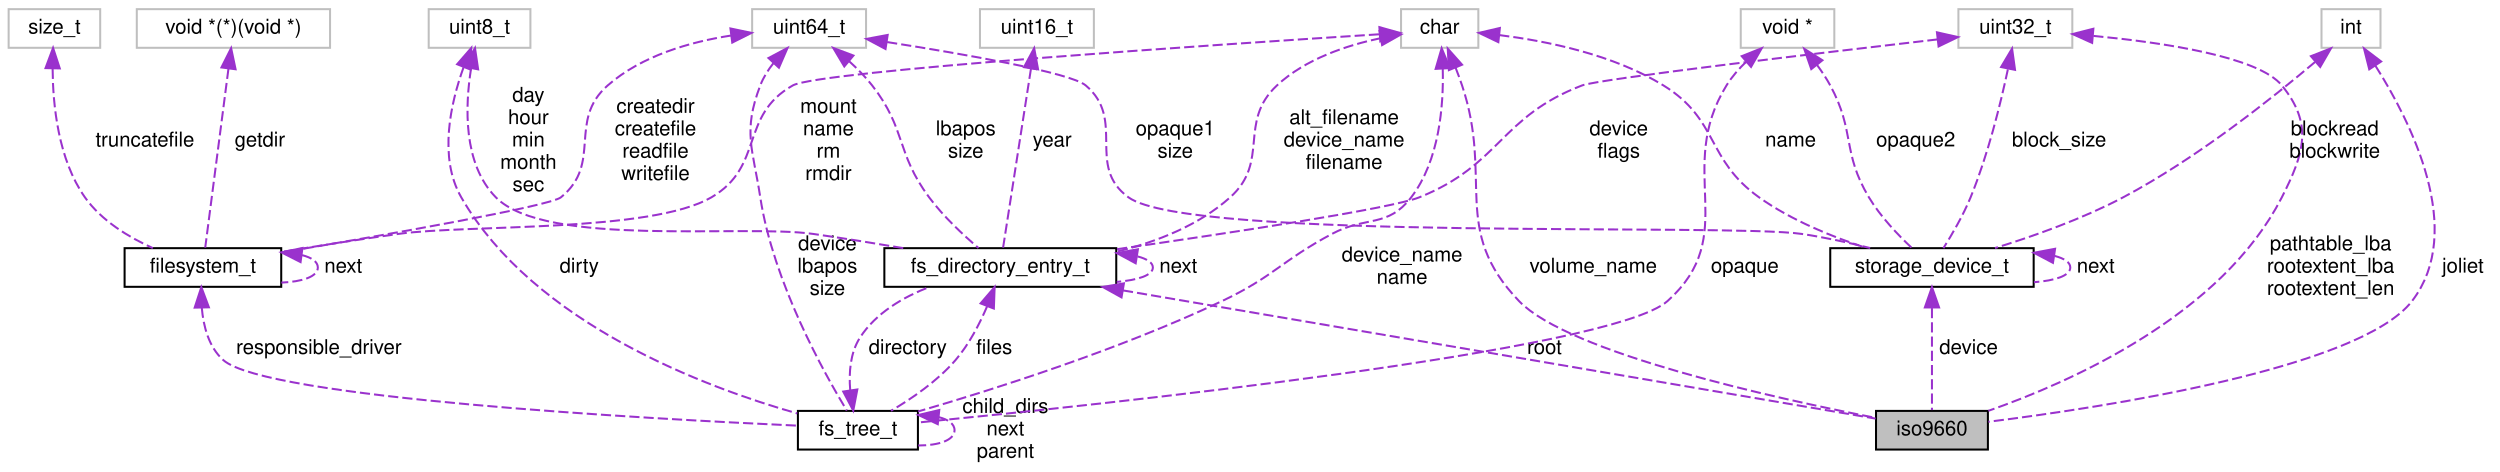
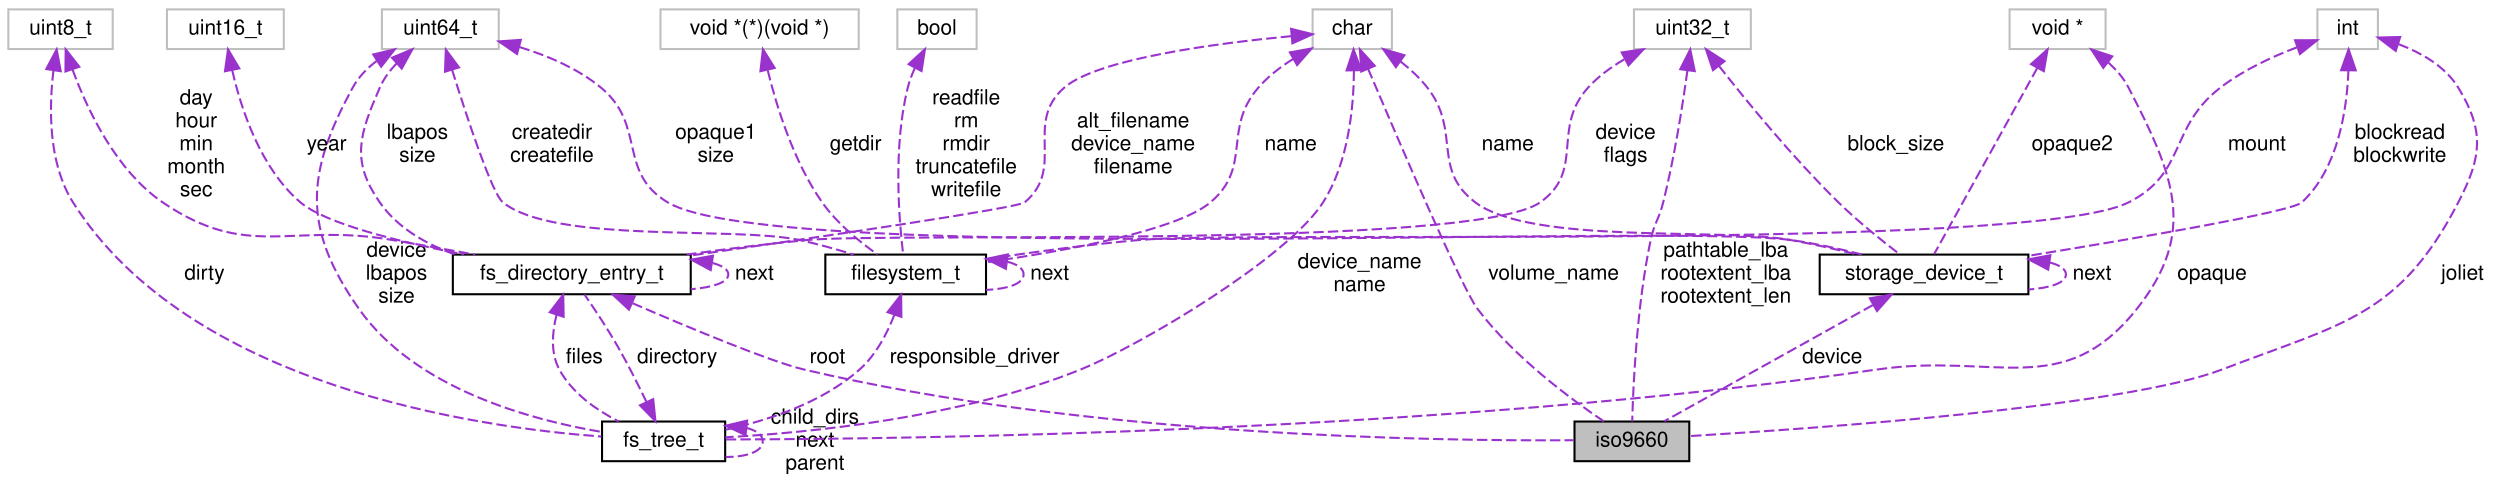
- <svg xmlns="http://www.w3.org/2000/svg" xmlns:xlink="http://www.w3.org/1999/xlink" width="1229pt" height="232pt" viewBox="0.00 0.00 1228.50 232.00">
+ <svg xmlns="http://www.w3.org/2000/svg" xmlns:xlink="http://www.w3.org/1999/xlink" width="1198pt" height="232pt" viewBox="0.00 0.00 1198.00 232.00">
  <g id="graph0" class="graph" transform="scale(1 1) rotate(0) translate(4 228)">
    <g id="node1" class="node">
      <g id="a_node1">
        <a xlink:title=" ">
-           <polygon fill="#bfbfbf" stroke="black" points="918,-7 918,-26 973,-26 973,-7 918,-7" />
-           <text text-anchor="middle" x="945.5" y="-14" font-family="Helvetica,sans-Serif" font-size="10.00">iso9660</text>
+           <polygon fill="#bfbfbf" stroke="black" points="750.5,-7 750.5,-26 805.5,-26 805.5,-7 750.5,-7" />
+           <text text-anchor="middle" x="778" y="-14" font-family="Helvetica,sans-Serif" font-size="10.00">iso9660</text>
        </a>
      </g>
    </g>
    <g id="node2" class="node">
      <g id="a_node2">
        <a xlink:href="structfs__directory__entry__t.html" target="_top" xlink:title="A VFS directory entry. Files AND directories have these, but internally there is also a tree of fs_tr...">
-           <polygon fill="none" stroke="black" points="430.5,-87 430.5,-106 544.5,-106 544.5,-87 430.5,-87" />
-           <text text-anchor="middle" x="487.5" y="-94" font-family="Helvetica,sans-Serif" font-size="10.00">fs_directory_entry_t</text>
+           <polygon fill="none" stroke="black" points="213,-87 213,-106 327,-106 327,-87 213,-87" />
+           <text text-anchor="middle" x="270" y="-94" font-family="Helvetica,sans-Serif" font-size="10.00">fs_directory_entry_t</text>
        </a>
      </g>
    </g>
    <g id="edge1" class="edge">
-       <path fill="none" stroke="#9a32cd" stroke-dasharray="5,2" d="M547.8,-85.23C648.06,-68.16 845.2,-34.58 917.8,-22.22" />
-       <polygon fill="#9a32cd" stroke="#9a32cd" points="547.09,-81.8 537.82,-86.93 548.27,-88.7 547.09,-81.8" />
-       <text text-anchor="middle" x="755" y="-54" font-family="Helvetica,sans-Serif" font-size="10.00"> root</text>
+       <path fill="none" stroke="#9a32cd" stroke-dasharray="5,2" d="M299.06,-82.71C326.24,-70.96 364.99,-54.8 381,-51 516.62,-18.85 684.7,-16.56 750.12,-17.04" />
+       <polygon fill="#9a32cd" stroke="#9a32cd" points="297.4,-79.61 289.63,-86.81 300.19,-86.03 297.4,-79.61" />
+       <text text-anchor="middle" x="392.5" y="-54" font-family="Helvetica,sans-Serif" font-size="10.00"> root</text>
    </g>
    <g id="edge2" class="edge">
-       <path fill="none" stroke="#9a32cd" stroke-dasharray="5,2" d="M554.94,-101.96C559.64,-100.71 562.5,-98.89 562.5,-96.5 562.5,-92.67 555.17,-90.31 544.73,-89.41" />
-       <polygon fill="#9a32cd" stroke="#9a32cd" points="554.05,-98.56 544.73,-103.59 555.15,-105.47 554.05,-98.56" />
-       <text text-anchor="middle" x="575" y="-94" font-family="Helvetica,sans-Serif" font-size="10.00"> next</text>
+       <path fill="none" stroke="#9a32cd" stroke-dasharray="5,2" d="M337.44,-101.96C342.14,-100.71 345,-98.89 345,-96.5 345,-92.67 337.67,-90.31 327.23,-89.41" />
+       <polygon fill="#9a32cd" stroke="#9a32cd" points="336.55,-98.56 327.23,-103.59 337.65,-105.47 336.55,-98.56" />
+       <text text-anchor="middle" x="357.5" y="-94" font-family="Helvetica,sans-Serif" font-size="10.00"> next</text>
    </g>
    <g id="node4" class="node">
      <g id="a_node4">
        <a xlink:href="structfs__tree__t.html" target="_top" xlink:title="Used internally by filesystem.c to cache directories to RAM.">
-           <polygon fill="none" stroke="black" points="388,-7 388,-26 447,-26 447,-7 388,-7" />
-           <text text-anchor="middle" x="417.5" y="-14" font-family="Helvetica,sans-Serif" font-size="10.00">fs_tree_t</text>
+           <polygon fill="none" stroke="black" points="284.5,-7 284.5,-26 343.5,-26 343.5,-7 284.5,-7" />
+           <text text-anchor="middle" x="314" y="-14" font-family="Helvetica,sans-Serif" font-size="10.00">fs_tree_t</text>
        </a>
      </g>
    </g>
    <g id="edge6" class="edge">
-       <path fill="none" stroke="#9a32cd" stroke-dasharray="5,2" d="M481,-77.37C477.32,-68.77 472.13,-58.71 465.5,-51 456.62,-40.68 443.89,-31.98 433.76,-26.04" />
-       <polygon fill="#9a32cd" stroke="#9a32cd" points="477.81,-78.85 484.71,-86.89 484.33,-76.3 477.81,-78.85" />
-       <text text-anchor="middle" x="484.5" y="-54" font-family="Helvetica,sans-Serif" font-size="10.00"> files</text>
+       <path fill="none" stroke="#9a32cd" stroke-dasharray="5,2" d="M262.72,-77.14C260.57,-68.75 259.77,-58.93 264,-51 270.05,-39.66 281.83,-31.49 292.44,-26.05" />
+       <polygon fill="#9a32cd" stroke="#9a32cd" points="259.44,-78.36 265.9,-86.76 266.09,-76.17 259.44,-78.36" />
+       <text text-anchor="middle" x="276" y="-54" font-family="Helvetica,sans-Serif" font-size="10.00"> files</text>
    </g>
    <g id="node3" class="node">
      <g id="a_node3">
        <a xlink:title=" ">
-           <polygon fill="none" stroke="#bfbfbf" points="365.5,-204.5 365.5,-223.5 421.5,-223.5 421.5,-204.5 365.5,-204.5" />
-           <text text-anchor="middle" x="393.5" y="-211.5" font-family="Helvetica,sans-Serif" font-size="10.00">uint64_t</text>
+           <polygon fill="none" stroke="#bfbfbf" points="179,-204.5 179,-223.5 235,-223.5 235,-204.5 179,-204.5" />
+           <text text-anchor="middle" x="207" y="-211.5" font-family="Helvetica,sans-Serif" font-size="10.00">uint64_t</text>
        </a>
      </g>
    </g>
    <g id="edge3" class="edge">
-       <path fill="none" stroke="#9a32cd" stroke-dasharray="5,2" d="M413.05,-198.01C417.12,-194.35 421.18,-190.25 424.5,-186 441.37,-164.37 436.14,-153.02 452.5,-131 459.52,-121.55 469.33,-112.42 476.78,-106.08" />
-       <polygon fill="#9a32cd" stroke="#9a32cd" points="410.8,-195.32 405.38,-204.43 415.3,-200.69 410.8,-195.32" />
-       <text text-anchor="middle" x="470.5" y="-161.5" font-family="Helvetica,sans-Serif" font-size="10.00"> lbapos</text>
-       <text text-anchor="middle" x="470.5" y="-150.5" font-family="Helvetica,sans-Serif" font-size="10.00">size</text>
+       <path fill="none" stroke="#9a32cd" stroke-dasharray="5,2" d="M186.1,-197.68C182.81,-194.23 179.87,-190.3 178,-186 168.24,-163.59 163.98,-151.02 178,-131 186.58,-118.75 200.13,-110.96 214.22,-106.01" />
+       <polygon fill="#9a32cd" stroke="#9a32cd" points="183.84,-200.35 193.63,-204.41 188.51,-195.13 183.84,-200.35" />
+       <text text-anchor="middle" x="196" y="-161.5" font-family="Helvetica,sans-Serif" font-size="10.00"> lbapos</text>
+       <text text-anchor="middle" x="196" y="-150.5" font-family="Helvetica,sans-Serif" font-size="10.00">size</text>
    </g>
    <g id="edge5" class="edge">
-       <path fill="none" stroke="#9a32cd" stroke-dasharray="5,2" d="M375.98,-196.96C373.33,-193.62 370.99,-189.91 369.5,-186 360.81,-163.15 365.8,-155.16 369.5,-131 375.88,-89.34 400.87,-44.58 412.04,-26.17" />
-       <polygon fill="#9a32cd" stroke="#9a32cd" points="373.53,-199.47 382.89,-204.43 378.67,-194.71 373.53,-199.47" />
-       <text text-anchor="middle" x="402.5" y="-105" font-family="Helvetica,sans-Serif" font-size="10.00"> device</text>
-       <text text-anchor="middle" x="402.5" y="-94" font-family="Helvetica,sans-Serif" font-size="10.00">lbapos</text>
-       <text text-anchor="middle" x="402.5" y="-83" font-family="Helvetica,sans-Serif" font-size="10.00">size</text>
+       <path fill="none" stroke="#9a32cd" stroke-dasharray="5,2" d="M176.52,-198.8C171.89,-195.28 167.75,-191.04 165,-186 142.42,-144.63 140.9,-118.56 168,-80 194.87,-41.76 250.16,-26.76 284.46,-20.99" />
+       <polygon fill="#9a32cd" stroke="#9a32cd" points="174.87,-201.9 185.17,-204.36 178.65,-196.01 174.87,-201.9" />
+       <text text-anchor="middle" x="186" y="-105" font-family="Helvetica,sans-Serif" font-size="10.00"> device</text>
+       <text text-anchor="middle" x="186" y="-94" font-family="Helvetica,sans-Serif" font-size="10.00">lbapos</text>
+       <text text-anchor="middle" x="186" y="-83" font-family="Helvetica,sans-Serif" font-size="10.00">size</text>
    </g>
    <g id="node5" class="node">
      <g id="a_node5">
        <a xlink:href="structfilesystem__t.html" target="_top" xlink:title="Defines a filesystem driver.">
-           <polygon fill="none" stroke="black" points="57,-87 57,-106 134,-106 134,-87 57,-87" />
-           <text text-anchor="middle" x="95.5" y="-94" font-family="Helvetica,sans-Serif" font-size="10.00">filesystem_t</text>
+           <polygon fill="none" stroke="black" points="391.5,-87 391.5,-106 468.5,-106 468.5,-87 391.5,-87" />
+           <text text-anchor="middle" x="430" y="-94" font-family="Helvetica,sans-Serif" font-size="10.00">filesystem_t</text>
        </a>
      </g>
    </g>
    <g id="edge9" class="edge">
-       <path fill="none" stroke="#9a32cd" stroke-dasharray="5,2" d="M355.08,-210.52C334.97,-207.4 311.14,-200.61 294.5,-186 274.59,-168.52 292.08,-147.69 271.5,-131 266.17,-126.68 184.53,-112.39 134.34,-103.94" />
-       <polygon fill="#9a32cd" stroke="#9a32cd" points="354.83,-214.01 365.2,-211.83 355.73,-207.07 354.83,-214.01" />
-       <text text-anchor="middle" x="318" y="-172.5" font-family="Helvetica,sans-Serif" font-size="10.00"> createdir</text>
-       <text text-anchor="middle" x="318" y="-161.5" font-family="Helvetica,sans-Serif" font-size="10.00">createfile</text>
-       <text text-anchor="middle" x="318" y="-150.5" font-family="Helvetica,sans-Serif" font-size="10.00">readfile</text>
-       <text text-anchor="middle" x="318" y="-139.5" font-family="Helvetica,sans-Serif" font-size="10.00">writefile</text>
+       <path fill="none" stroke="#9a32cd" stroke-dasharray="5,2" d="M212.63,-194.57C219.78,-171.68 231.83,-135.12 237,-131 261.87,-111.17 347.89,-119.65 379,-113 387.6,-111.16 396.84,-108.55 405.06,-106" />
+       <polygon fill="#9a32cd" stroke="#9a32cd" points="209.25,-193.64 209.64,-204.23 215.94,-195.71 209.25,-193.64" />
+       <text text-anchor="middle" x="260.5" y="-161.5" font-family="Helvetica,sans-Serif" font-size="10.00"> createdir</text>
+       <text text-anchor="middle" x="260.5" y="-150.5" font-family="Helvetica,sans-Serif" font-size="10.00">createfile</text>
+     </g>
+     <g id="node14" class="node">
+       <g id="a_node14">
+         <a xlink:href="structstorage__device__t.html" target="_top" xlink:title="Represents a block storage device e.g. a hard disk, DVD-ROM drive, etc.">
+           <polygon fill="none" stroke="black" points="868,-87 868,-106 968,-106 968,-87 868,-87" />
+           <text text-anchor="middle" x="918" y="-94" font-family="Helvetica,sans-Serif" font-size="10.00">storage_device_t</text>
+         </a>
+       </g>
+     </g>
+     <g id="edge24" class="edge">
+       <path fill="none" stroke="#9a32cd" stroke-dasharray="5,2" d="M244.98,-205.44C258.37,-201.36 272.86,-195.2 284,-186 305.8,-167.99 291.72,-145.51 316,-131 367.34,-100.32 794.74,-121.08 854,-113 865.33,-111.46 877.57,-108.75 888.29,-106.03" />
+       <polygon fill="#9a32cd" stroke="#9a32cd" points="243.74,-202.15 235.02,-208.16 245.59,-208.9 243.74,-202.15" />
+       <text text-anchor="middle" x="339" y="-161.5" font-family="Helvetica,sans-Serif" font-size="10.00"> opaque1</text>
+       <text text-anchor="middle" x="339" y="-150.5" font-family="Helvetica,sans-Serif" font-size="10.00">size</text>
+     </g>
+     <g id="edge4" class="edge">
+       <path fill="none" stroke="#9a32cd" stroke-dasharray="5,2" d="M305.83,-35.26C301.88,-43.52 296.93,-53.39 292,-62 287.02,-70.69 280.68,-80.21 276.09,-86.87" />
+       <polygon fill="#9a32cd" stroke="#9a32cd" points="309.01,-36.73 310.09,-26.19 302.67,-33.76 309.01,-36.73" />
+       <text text-anchor="middle" x="320.5" y="-54" font-family="Helvetica,sans-Serif" font-size="10.00"> directory</text>
+     </g>
+     <g id="edge7" class="edge">
+       <path fill="none" stroke="#9a32cd" stroke-dasharray="5,2" d="M353.67,-22.95C358.41,-21.77 361.5,-19.62 361.5,-16.5 361.5,-11.5 353.58,-9 343.69,-9" />
+       <polygon fill="#9a32cd" stroke="#9a32cd" points="353.26,-19.47 343.69,-24 354,-26.43 353.26,-19.47" />
+       <text text-anchor="middle" x="386.5" y="-25" font-family="Helvetica,sans-Serif" font-size="10.00"> child_dirs</text>
+       <text text-anchor="middle" x="386.5" y="-14" font-family="Helvetica,sans-Serif" font-size="10.00">next</text>
+       <text text-anchor="middle" x="386.5" y="-3" font-family="Helvetica,sans-Serif" font-size="10.00">parent</text>
+     </g>
+     <g id="edge8" class="edge">
+       <path fill="none" stroke="#9a32cd" stroke-dasharray="5,2" d="M424.58,-77.15C421.11,-68.21 415.78,-57.92 408,-51 390.01,-34.99 363.84,-26.49 343.68,-22.07" />
+       <polygon fill="#9a32cd" stroke="#9a32cd" points="421.3,-78.4 427.82,-86.75 427.94,-76.16 421.3,-78.4" />
+       <text text-anchor="middle" x="463" y="-54" font-family="Helvetica,sans-Serif" font-size="10.00"> responsible_driver</text>
+     </g>
+     <g id="edge11" class="edge">
+       <path fill="none" stroke="#9a32cd" stroke-dasharray="5,2" d="M478.72,-102.59C483.48,-101.36 486.5,-99.33 486.5,-96.5 486.5,-91.97 478.77,-89.49 468.56,-89.07" />
+       <polygon fill="#9a32cd" stroke="#9a32cd" points="478.01,-99.15 468.56,-103.93 478.93,-106.09 478.01,-99.15" />
+       <text text-anchor="middle" x="499" y="-94" font-family="Helvetica,sans-Serif" font-size="10.00"> next</text>
+     </g>
+     <g id="node6" class="node">
+       <g id="a_node6">
+         <a xlink:title=" ">
+           <polygon fill="none" stroke="#bfbfbf" points="312.5,-204.5 312.5,-223.5 407.5,-223.5 407.5,-204.5 312.5,-204.5" />
+           <text text-anchor="middle" x="360" y="-211.5" font-family="Helvetica,sans-Serif" font-size="10.00">void *(*)(void *)</text>
+         </a>
+       </g>
+     </g>
+     <g id="edge10" class="edge">
+       <path fill="none" stroke="#9a32cd" stroke-dasharray="5,2" d="M363.88,-194.33C368.17,-176.8 376.35,-150.44 390,-131 397.08,-120.92 407.93,-112.09 416.54,-106.04" />
+       <polygon fill="#9a32cd" stroke="#9a32cd" points="360.39,-193.88 361.6,-204.41 367.22,-195.43 360.39,-193.88" />
+       <text text-anchor="middle" x="406" y="-156" font-family="Helvetica,sans-Serif" font-size="10.00"> getdir</text>
+     </g>
+     <g id="node7" class="node">
+       <g id="a_node7">
+         <a xlink:title=" ">
+           <polygon fill="none" stroke="#bfbfbf" points="625,-204.5 625,-223.5 663,-223.5 663,-204.5 625,-204.5" />
+           <text text-anchor="middle" x="644" y="-211.5" font-family="Helvetica,sans-Serif" font-size="10.00">char</text>
+         </a>
+       </g>
+     </g>
+     <g id="edge22" class="edge">
+       <path fill="none" stroke="#9a32cd" stroke-dasharray="5,2" d="M651.56,-195.07C665.98,-161.08 696.6,-89.8 704,-80 721.33,-57.05 748.52,-36.87 764.67,-26" />
+       <polygon fill="#9a32cd" stroke="#9a32cd" points="648.33,-193.73 647.66,-204.31 654.78,-196.46 648.33,-193.73" />
+       <text text-anchor="middle" x="740.5" y="-94" font-family="Helvetica,sans-Serif" font-size="10.00"> volume_name</text>
+     </g>
+     <g id="edge19" class="edge">
+       <path fill="none" stroke="#9a32cd" stroke-dasharray="5,2" d="M614.69,-210.67C579.12,-207.28 521.9,-199.83 506,-186 486.48,-169.03 506.85,-147.57 487,-131 483.91,-128.42 390.33,-114.65 327.08,-105.58" />
+       <polygon fill="#9a32cd" stroke="#9a32cd" points="614.69,-214.19 624.97,-211.6 615.32,-207.22 614.69,-214.19" />
+       <text text-anchor="middle" x="539" y="-167" font-family="Helvetica,sans-Serif" font-size="10.00"> alt_filename</text>
+       <text text-anchor="middle" x="539" y="-156" font-family="Helvetica,sans-Serif" font-size="10.00">device_name</text>
+       <text text-anchor="middle" x="539" y="-145" font-family="Helvetica,sans-Serif" font-size="10.00">filename</text>
+     </g>
+     <g id="edge15" class="edge">
+       <path fill="none" stroke="#9a32cd" stroke-dasharray="5,2" d="M644.81,-194.16C644.69,-176.52 642.17,-150.07 630,-131 613.15,-104.6 543.02,-62.76 514,-51 456.57,-27.74 383.57,-20.63 343.56,-18.45" />
+       <polygon fill="#9a32cd" stroke="#9a32cd" points="641.31,-194.26 644.62,-204.32 648.31,-194.39 641.31,-194.26" />
+       <text text-anchor="middle" x="647.5" y="-99.5" font-family="Helvetica,sans-Serif" font-size="10.00"> device_name</text>
+       <text text-anchor="middle" x="647.5" y="-88.5" font-family="Helvetica,sans-Serif" font-size="10.00">name</text>
+     </g>
+     <g id="edge12" class="edge">
+       <path fill="none" stroke="#9a32cd" stroke-dasharray="5,2" d="M615.72,-199.78C609.63,-195.97 603.65,-191.37 599,-186 581.66,-165.96 596.26,-148.07 576,-131 559.99,-117.51 506.37,-107.74 468.78,-102.34" />
+       <polygon fill="#9a32cd" stroke="#9a32cd" points="614.12,-202.9 624.55,-204.78 617.57,-196.81 614.12,-202.9" />
+       <text text-anchor="middle" x="614.5" y="-156" font-family="Helvetica,sans-Serif" font-size="10.00"> name</text>
+     </g>
+     <g id="edge25" class="edge">
+       <path fill="none" stroke="#9a32cd" stroke-dasharray="5,2" d="M667.14,-198.53C671.82,-194.85 676.4,-190.62 680,-186 696.28,-165.1 681.85,-146.96 703,-131 729.97,-110.64 820.74,-118.99 854,-113 864.46,-111.12 875.77,-108.56 885.93,-106.06" />
+       <polygon fill="#9a32cd" stroke="#9a32cd" points="664.9,-195.83 658.81,-204.5 668.98,-201.52 664.9,-195.83" />
+       <text text-anchor="middle" x="718.5" y="-156" font-family="Helvetica,sans-Serif" font-size="10.00"> name</text>
+     </g>
+     <g id="node8" class="node">
+       <g id="a_node8">
+         <a xlink:title=" ">
+           <polygon fill="none" stroke="#bfbfbf" points="1106.5,-204.5 1106.5,-223.5 1135.5,-223.5 1135.5,-204.5 1106.5,-204.5" />
+           <text text-anchor="middle" x="1121" y="-211.5" font-family="Helvetica,sans-Serif" font-size="10.00">int</text>
+         </a>
+       </g>
+     </g>
+     <g id="edge31" class="edge">
+       <path fill="none" stroke="#9a32cd" stroke-dasharray="5,2" d="M1145.41,-206.84C1156.13,-202.79 1167.7,-196.28 1174,-186 1186.77,-165.16 1185.23,-152.71 1174,-131 1145.73,-76.34 1118.44,-73.08 1061,-51 1014.7,-33.21 867.33,-22.74 805.61,-19.03" />
+       <polygon fill="#9a32cd" stroke="#9a32cd" points="1144.02,-203.61 1135.58,-210.01 1146.17,-210.27 1144.02,-203.61" />
+       <text text-anchor="middle" x="1176" y="-94" font-family="Helvetica,sans-Serif" font-size="10.00"> joliet</text>
+     </g>
+     <g id="edge13" class="edge">
+       <path fill="none" stroke="#9a32cd" stroke-dasharray="5,2" d="M1096.7,-205.32C1084.89,-200.85 1070.93,-194.42 1060,-186 1035.2,-166.9 1043.95,-145.09 1016,-131 968.94,-107.27 594.5,-117.62 542,-113 517.46,-110.84 490.06,-107.07 468.51,-103.79" />
+       <polygon fill="#9a32cd" stroke="#9a32cd" points="1095.8,-208.71 1106.39,-208.74 1098.13,-202.11 1095.8,-208.71" />
+       <text text-anchor="middle" x="1077.5" y="-156" font-family="Helvetica,sans-Serif" font-size="10.00"> mount</text>
+     </g>
+     <g id="edge28" class="edge">
+       <path fill="none" stroke="#9a32cd" stroke-dasharray="5,2" d="M1121.37,-194.3C1120.66,-175.53 1116.48,-147.14 1099,-131 1094.14,-126.51 1019.92,-113.83 968.05,-105.42" />
+       <polygon fill="#9a32cd" stroke="#9a32cd" points="1117.87,-194.34 1121.45,-204.32 1124.87,-194.29 1117.87,-194.34" />
+       <text text-anchor="middle" x="1146" y="-161.5" font-family="Helvetica,sans-Serif" font-size="10.00"> blockread</text>
+       <text text-anchor="middle" x="1146" y="-150.5" font-family="Helvetica,sans-Serif" font-size="10.00">blockwrite</text>
+     </g>
+     <g id="node9" class="node">
+       <g id="a_node9">
+         <a xlink:title=" ">
+           <polygon fill="none" stroke="#bfbfbf" points="426,-204.5 426,-223.5 464,-223.5 464,-204.5 426,-204.5" />
+           <text text-anchor="middle" x="445" y="-211.5" font-family="Helvetica,sans-Serif" font-size="10.00">bool</text>
+         </a>
+       </g>
+     </g>
+     <g id="edge14" class="edge">
+       <path fill="none" stroke="#9a32cd" stroke-dasharray="5,2" d="M434.43,-195.46C433.02,-192.4 431.79,-189.18 431,-186 423.89,-157.53 426.83,-122.28 428.78,-106.21" />
+       <polygon fill="#9a32cd" stroke="#9a32cd" points="431.42,-197.25 439.23,-204.42 437.6,-193.95 431.42,-197.25" />
+       <text text-anchor="middle" x="459" y="-178" font-family="Helvetica,sans-Serif" font-size="10.00"> readfile</text>
+       <text text-anchor="middle" x="459" y="-167" font-family="Helvetica,sans-Serif" font-size="10.00">rm</text>
+       <text text-anchor="middle" x="459" y="-156" font-family="Helvetica,sans-Serif" font-size="10.00">rmdir</text>
+       <text text-anchor="middle" x="459" y="-145" font-family="Helvetica,sans-Serif" font-size="10.00">truncatefile</text>
+       <text text-anchor="middle" x="459" y="-134" font-family="Helvetica,sans-Serif" font-size="10.00">writefile</text>
+     </g>
+     <g id="node10" class="node">
+       <g id="a_node10">
+         <a xlink:title=" ">
+           <polygon fill="none" stroke="#bfbfbf" points="0,-204.5 0,-223.5 50,-223.5 50,-204.5 0,-204.5" />
+           <text text-anchor="middle" x="25" y="-211.5" font-family="Helvetica,sans-Serif" font-size="10.00">uint8_t</text>
+         </a>
+       </g>
+     </g>
+     <g id="edge21" class="edge">
+       <path fill="none" stroke="#9a32cd" stroke-dasharray="5,2" d="M30.75,-194.69C37.76,-175.56 51.54,-146.27 74,-131 114.96,-103.14 135.18,-121.39 184,-113 196.86,-110.79 210.78,-108.31 223.61,-106" />
+       <polygon fill="#9a32cd" stroke="#9a32cd" points="27.37,-193.75 27.47,-204.35 34,-196.01 27.37,-193.75" />
+       <text text-anchor="middle" x="90" y="-178" font-family="Helvetica,sans-Serif" font-size="10.00"> day</text>
+       <text text-anchor="middle" x="90" y="-167" font-family="Helvetica,sans-Serif" font-size="10.00">hour</text>
+       <text text-anchor="middle" x="90" y="-156" font-family="Helvetica,sans-Serif" font-size="10.00">min</text>
+       <text text-anchor="middle" x="90" y="-145" font-family="Helvetica,sans-Serif" font-size="10.00">month</text>
+       <text text-anchor="middle" x="90" y="-134" font-family="Helvetica,sans-Serif" font-size="10.00">sec</text>
+     </g>
+     <g id="edge16" class="edge">
+       <path fill="none" stroke="#9a32cd" stroke-dasharray="5,2" d="M21.64,-194.34C19.48,-176.63 18.98,-149.99 31,-131 86.62,-43.1 223.59,-23.27 284.26,-18.8" />
+       <polygon fill="#9a32cd" stroke="#9a32cd" points="18.19,-194.92 23.14,-204.28 25.11,-193.87 18.19,-194.92" />
+       <text text-anchor="middle" x="94" y="-94" font-family="Helvetica,sans-Serif" font-size="10.00"> dirty</text>
+     </g>
+     <g id="node11" class="node">
+       <g id="a_node11">
+         <a xlink:title=" ">
+           <polygon fill="none" stroke="#bfbfbf" points="959,-204.5 959,-223.5 1005,-223.5 1005,-204.5 959,-204.5" />
+           <text text-anchor="middle" x="982" y="-211.5" font-family="Helvetica,sans-Serif" font-size="10.00">void *</text>
+         </a>
+       </g>
+     </g>
+     <g id="edge17" class="edge">
+       <path fill="none" stroke="#9a32cd" stroke-dasharray="5,2" d="M1006.32,-198.02C1010.18,-194.56 1013.66,-190.53 1016,-186 1037.65,-144.12 1049.3,-116.94 1020,-80 984.83,-35.66 952.02,-59.1 896,-51 685.9,-20.62 429.38,-17.53 343.55,-17.41" />
+       <polygon fill="#9a32cd" stroke="#9a32cd" points="1003.91,-195.46 998.14,-204.34 1008.19,-201 1003.91,-195.46" />
+       <text text-anchor="middle" x="1056" y="-94" font-family="Helvetica,sans-Serif" font-size="10.00"> opaque</text>
+     </g>
+     <g id="edge29" class="edge">
+       <path fill="none" stroke="#9a32cd" stroke-dasharray="5,2" d="M972.31,-195.51C958.43,-170.46 933.39,-125.27 922.87,-106.28" />
+       <polygon fill="#9a32cd" stroke="#9a32cd" points="969.28,-197.27 977.19,-204.32 975.4,-193.88 969.28,-197.27" />
+       <text text-anchor="middle" x="989" y="-156" font-family="Helvetica,sans-Serif" font-size="10.00"> opaque2</text>
+     </g>
+     <g id="node12" class="node">
+       <g id="a_node12">
+         <a xlink:title=" ">
+           <polygon fill="none" stroke="#bfbfbf" points="76,-204.5 76,-223.5 132,-223.5 132,-204.5 76,-204.5" />
+           <text text-anchor="middle" x="104" y="-211.5" font-family="Helvetica,sans-Serif" font-size="10.00">uint16_t</text>
+         </a>
+       </g>
+     </g>
+     <g id="edge18" class="edge">
+       <path fill="none" stroke="#9a32cd" stroke-dasharray="5,2" d="M107.28,-194.35C111.56,-175.61 120.88,-147.26 140,-131 151.99,-120.81 187.48,-112.05 218.36,-106.05" />
+       <polygon fill="#9a32cd" stroke="#9a32cd" points="103.81,-193.84 105.27,-204.34 110.67,-195.23 103.81,-193.84" />
+       <text text-anchor="middle" x="152.5" y="-156" font-family="Helvetica,sans-Serif" font-size="10.00"> year</text>
    </g>
    <g id="node13" class="node">
      <g id="a_node13">
-         <a xlink:href="structstorage__device__t.html" target="_top" xlink:title="Represents a block storage device e.g. a hard disk, DVD-ROM drive, etc.">
-           <polygon fill="none" stroke="black" points="895.5,-87 895.5,-106 995.5,-106 995.5,-87 895.5,-87" />
-           <text text-anchor="middle" x="945.5" y="-94" font-family="Helvetica,sans-Serif" font-size="10.00">storage_device_t</text>
-         </a>
-       </g>
+         <a xlink:title=" ">
+           <polygon fill="none" stroke="#bfbfbf" points="779,-204.5 779,-223.5 835,-223.5 835,-204.5 779,-204.5" />
+           <text text-anchor="middle" x="807" y="-211.5" font-family="Helvetica,sans-Serif" font-size="10.00">uint32_t</text>
+         </a>
+       </g>
+     </g>
+     <g id="edge30" class="edge">
+       <path fill="none" stroke="#9a32cd" stroke-dasharray="5,2" d="M804.62,-194.19C802.31,-177.46 798.36,-152.4 793,-131 790.95,-122.82 788.74,-121.25 787,-113 780.33,-81.39 778.6,-42.84 778.15,-26.03" />
+       <polygon fill="#9a32cd" stroke="#9a32cd" points="801.18,-194.84 805.96,-204.29 808.12,-193.92 801.18,-194.84" />
+       <text text-anchor="middle" x="823" y="-105" font-family="Helvetica,sans-Serif" font-size="10.00"> pathtable_lba</text>
+       <text text-anchor="middle" x="823" y="-94" font-family="Helvetica,sans-Serif" font-size="10.00">rootextent_lba</text>
+       <text text-anchor="middle" x="823" y="-83" font-family="Helvetica,sans-Serif" font-size="10.00">rootextent_len</text>
+     </g>
+     <g id="edge20" class="edge">
+       <path fill="none" stroke="#9a32cd" stroke-dasharray="5,2" d="M774.35,-199.55C768.02,-195.86 761.85,-191.36 757,-186 739.22,-166.36 755.67,-146.24 734,-131 702.06,-108.53 421.88,-116.66 383,-113 364.07,-111.22 343.45,-108.6 325.07,-106.01" />
+       <polygon fill="#9a32cd" stroke="#9a32cd" points="773.13,-202.87 783.61,-204.4 776.38,-196.66 773.13,-202.87" />
+       <text text-anchor="middle" x="775" y="-161.5" font-family="Helvetica,sans-Serif" font-size="10.00"> device</text>
+       <text text-anchor="middle" x="775" y="-150.5" font-family="Helvetica,sans-Serif" font-size="10.00">flags</text>
+     </g>
+     <g id="edge27" class="edge">
+       <path fill="none" stroke="#9a32cd" stroke-dasharray="5,2" d="M819.67,-196.47C833.11,-179.34 855.36,-152.18 877,-131 886.33,-121.87 897.92,-112.56 906.4,-106.08" />
+       <polygon fill="#9a32cd" stroke="#9a32cd" points="816.86,-194.37 813.49,-204.42 822.39,-198.67 816.86,-194.37" />
+       <text text-anchor="middle" x="904.5" y="-156" font-family="Helvetica,sans-Serif" font-size="10.00"> block_size</text>
    </g>
    <g id="edge23" class="edge">
-       <path fill="none" stroke="#9a32cd" stroke-dasharray="5,2" d="M431.86,-207.32C469.41,-201.46 522.04,-192.3 529.5,-186 549.5,-169.12 529.36,-146.42 550.5,-131 580.26,-109.29 845.06,-118.36 881.5,-113 892.58,-111.37 904.56,-108.72 915.12,-106.06" />
-       <polygon fill="#9a32cd" stroke="#9a32cd" points="431.07,-203.9 421.72,-208.88 432.13,-210.82 431.07,-203.9" />
-       <text text-anchor="middle" x="573.5" y="-161.5" font-family="Helvetica,sans-Serif" font-size="10.00"> opaque1</text>
-       <text text-anchor="middle" x="573.5" y="-150.5" font-family="Helvetica,sans-Serif" font-size="10.00">size</text>
-     </g>
-     <g id="edge4" class="edge">
-       <path fill="none" stroke="#9a32cd" stroke-dasharray="5,2" d="M413.71,-36.23C413.01,-44.71 413.68,-54.49 418.5,-62 426.27,-74.1 439.76,-81.96 452.77,-86.99" />
-       <polygon fill="#9a32cd" stroke="#9a32cd" points="417.21,-36.54 415.21,-26.13 410.28,-35.51 417.21,-36.54" />
-       <text text-anchor="middle" x="442" y="-54" font-family="Helvetica,sans-Serif" font-size="10.00"> directory</text>
-     </g>
-     <g id="edge7" class="edge">
-       <path fill="none" stroke="#9a32cd" stroke-dasharray="5,2" d="M457.17,-22.95C461.91,-21.77 465,-19.62 465,-16.5 465,-11.5 457.08,-9 447.19,-9" />
-       <polygon fill="#9a32cd" stroke="#9a32cd" points="456.76,-19.47 447.19,-24 457.5,-26.43 456.76,-19.47" />
-       <text text-anchor="middle" x="490" y="-25" font-family="Helvetica,sans-Serif" font-size="10.00"> child_dirs</text>
-       <text text-anchor="middle" x="490" y="-14" font-family="Helvetica,sans-Serif" font-size="10.00">next</text>
-       <text text-anchor="middle" x="490" y="-3" font-family="Helvetica,sans-Serif" font-size="10.00">parent</text>
-     </g>
-     <g id="edge8" class="edge">
-       <path fill="none" stroke="#9a32cd" stroke-dasharray="5,2" d="M94.95,-76.72C95.73,-67.64 98.36,-57.37 105.5,-51 126.34,-32.42 313.87,-22.11 387.77,-18.75" />
-       <polygon fill="#9a32cd" stroke="#9a32cd" points="91.45,-76.77 94.73,-86.84 98.44,-76.92 91.45,-76.77" />
-       <text text-anchor="middle" x="152.5" y="-54" font-family="Helvetica,sans-Serif" font-size="10.00"> responsible_driver</text>
-     </g>
-     <g id="edge11" class="edge">
-       <path fill="none" stroke="#9a32cd" stroke-dasharray="5,2" d="M144.22,-102.59C148.98,-101.36 152,-99.33 152,-96.5 152,-91.97 144.27,-89.49 134.06,-89.07" />
-       <polygon fill="#9a32cd" stroke="#9a32cd" points="143.51,-99.15 134.06,-103.93 144.43,-106.09 143.51,-99.15" />
-       <text text-anchor="middle" x="164.5" y="-94" font-family="Helvetica,sans-Serif" font-size="10.00"> next</text>
-     </g>
-     <g id="node6" class="node">
-       <g id="a_node6">
-         <a xlink:title=" ">
-           <polygon fill="none" stroke="#bfbfbf" points="63,-204.5 63,-223.5 158,-223.5 158,-204.5 63,-204.5" />
-           <text text-anchor="middle" x="110.5" y="-211.5" font-family="Helvetica,sans-Serif" font-size="10.00">void *(*)(void *)</text>
-         </a>
-       </g>
-     </g>
-     <g id="edge10" class="edge">
-       <path fill="none" stroke="#9a32cd" stroke-dasharray="5,2" d="M108.05,-194.16C104.77,-168.87 99.06,-124.94 96.64,-106.28" />
-       <polygon fill="#9a32cd" stroke="#9a32cd" points="104.61,-194.85 109.37,-204.32 111.56,-193.95 104.61,-194.85" />
-       <text text-anchor="middle" x="123.5" y="-156" font-family="Helvetica,sans-Serif" font-size="10.00"> getdir</text>
-     </g>
-     <g id="node7" class="node">
-       <g id="a_node7">
-         <a xlink:title=" ">
-           <polygon fill="none" stroke="#bfbfbf" points="684.5,-204.5 684.5,-223.5 722.5,-223.5 722.5,-204.5 684.5,-204.5" />
-           <text text-anchor="middle" x="703.5" y="-211.5" font-family="Helvetica,sans-Serif" font-size="10.00">char</text>
-         </a>
-       </g>
-     </g>
-     <g id="edge21" class="edge">
-       <path fill="none" stroke="#9a32cd" stroke-dasharray="5,2" d="M711.28,-194.82C712.42,-191.89 713.54,-188.88 714.5,-186 729.95,-139.79 708.75,-115.14 742.5,-80 766.96,-54.53 868.42,-32.19 917.99,-22.55" />
-       <polygon fill="#9a32cd" stroke="#9a32cd" points="708.02,-193.53 707.46,-204.11 714.5,-196.19 708.02,-193.53" />
-       <text text-anchor="middle" x="779" y="-94" font-family="Helvetica,sans-Serif" font-size="10.00"> volume_name</text>
-     </g>
-     <g id="edge18" class="edge">
-       <path fill="none" stroke="#9a32cd" stroke-dasharray="5,2" d="M674.58,-209.26C657.86,-205.75 637.44,-198.99 623.5,-186 604.12,-167.94 620.22,-148.7 600.5,-131 585.12,-117.2 564.29,-109.07 544.7,-104.29" />
-       <polygon fill="#9a32cd" stroke="#9a32cd" points="673.95,-212.7 684.42,-211.05 675.2,-205.82 673.95,-212.7" />
-       <text text-anchor="middle" x="656.5" y="-167" font-family="Helvetica,sans-Serif" font-size="10.00"> alt_filename</text>
-       <text text-anchor="middle" x="656.5" y="-156" font-family="Helvetica,sans-Serif" font-size="10.00">device_name</text>
-       <text text-anchor="middle" x="656.5" y="-145" font-family="Helvetica,sans-Serif" font-size="10.00">filename</text>
-     </g>
-     <g id="edge14" class="edge">
-       <path fill="none" stroke="#9a32cd" stroke-dasharray="5,2" d="M705.01,-194.2C705.46,-176.19 703.4,-149.14 689.5,-131 677.89,-115.85 667.34,-121.99 650.5,-113 625.69,-99.75 621.92,-92.04 596.5,-80 545.78,-55.98 483.22,-36.23 447.09,-25.72" />
-       <polygon fill="#9a32cd" stroke="#9a32cd" points="701.51,-194.14 704.47,-204.31 708.5,-194.52 701.51,-194.14" />
-       <text text-anchor="middle" x="685" y="-99.5" font-family="Helvetica,sans-Serif" font-size="10.00"> device_name</text>
-       <text text-anchor="middle" x="685" y="-88.5" font-family="Helvetica,sans-Serif" font-size="10.00">name</text>
-     </g>
-     <g id="edge12" class="edge">
-       <path fill="none" stroke="#9a32cd" stroke-dasharray="5,2" d="M673.66,-211.14C596.94,-206.27 397.95,-193.02 385.5,-186 359.17,-171.16 371.59,-146.26 345.5,-131 315.76,-113.61 225.63,-117.75 191.5,-113 172.6,-110.37 151.69,-107.04 134.21,-104.15" />
-       <polygon fill="#9a32cd" stroke="#9a32cd" points="673.86,-214.66 684.06,-211.8 674.3,-207.67 673.86,-214.66" />
-       <text text-anchor="middle" x="403" y="-172.5" font-family="Helvetica,sans-Serif" font-size="10.00"> mount</text>
-       <text text-anchor="middle" x="403" y="-161.5" font-family="Helvetica,sans-Serif" font-size="10.00">name</text>
-       <text text-anchor="middle" x="403" y="-150.5" font-family="Helvetica,sans-Serif" font-size="10.00">rm</text>
-       <text text-anchor="middle" x="403" y="-139.5" font-family="Helvetica,sans-Serif" font-size="10.00">rmdir</text>
-     </g>
-     <g id="edge24" class="edge">
-       <path fill="none" stroke="#9a32cd" stroke-dasharray="5,2" d="M732.76,-210.76C756.09,-207.85 788.82,-201.21 813.5,-186 840.88,-169.13 834.32,-149.67 860.5,-131 876.38,-119.67 896.63,-111.5 913.37,-106.06" />
-       <polygon fill="#9a32cd" stroke="#9a32cd" points="732.33,-207.28 722.77,-211.84 733.09,-214.24 732.33,-207.28" />
-       <text text-anchor="middle" x="876" y="-156" font-family="Helvetica,sans-Serif" font-size="10.00"> name</text>
-     </g>
-     <g id="node8" class="node">
-       <g id="a_node8">
-         <a xlink:title=" ">
-           <polygon fill="none" stroke="#bfbfbf" points="0,-204.5 0,-223.5 45,-223.5 45,-204.5 0,-204.5" />
-           <text text-anchor="middle" x="22.5" y="-211.5" font-family="Helvetica,sans-Serif" font-size="10.00">size_t</text>
-         </a>
-       </g>
-     </g>
-     <g id="edge13" class="edge">
-       <path fill="none" stroke="#9a32cd" stroke-dasharray="5,2" d="M21.62,-194.2C21.72,-176.38 24.37,-149.63 37.5,-131 45.61,-119.5 59.01,-111.39 70.89,-106.03" />
-       <polygon fill="#9a32cd" stroke="#9a32cd" points="18.13,-194.52 21.84,-204.45 25.13,-194.37 18.13,-194.52" />
-       <text text-anchor="middle" x="67" y="-156" font-family="Helvetica,sans-Serif" font-size="10.00"> truncatefile</text>
-     </g>
-     <g id="node9" class="node">
-       <g id="a_node9">
-         <a xlink:title=" ">
-           <polygon fill="none" stroke="#bfbfbf" points="206.5,-204.5 206.5,-223.5 256.5,-223.5 256.5,-204.5 206.5,-204.5" />
-           <text text-anchor="middle" x="231.5" y="-211.5" font-family="Helvetica,sans-Serif" font-size="10.00">uint8_t</text>
-         </a>
-       </g>
-     </g>
-     <g id="edge20" class="edge">
-       <path fill="none" stroke="#9a32cd" stroke-dasharray="5,2" d="M227.34,-194.43C224.36,-175.77 223.32,-147.47 239.5,-131 263.96,-106.11 360.95,-117.9 395.5,-113 409.93,-110.95 425.59,-108.43 439.82,-106.02" />
-       <polygon fill="#9a32cd" stroke="#9a32cd" points="223.93,-195.23 229.26,-204.38 230.8,-193.9 223.93,-195.23" />
-       <text text-anchor="middle" x="255.5" y="-178" font-family="Helvetica,sans-Serif" font-size="10.00"> day</text>
-       <text text-anchor="middle" x="255.5" y="-167" font-family="Helvetica,sans-Serif" font-size="10.00">hour</text>
-       <text text-anchor="middle" x="255.5" y="-156" font-family="Helvetica,sans-Serif" font-size="10.00">min</text>
-       <text text-anchor="middle" x="255.5" y="-145" font-family="Helvetica,sans-Serif" font-size="10.00">month</text>
-       <text text-anchor="middle" x="255.5" y="-134" font-family="Helvetica,sans-Serif" font-size="10.00">sec</text>
-     </g>
-     <g id="edge15" class="edge">
-       <path fill="none" stroke="#9a32cd" stroke-dasharray="5,2" d="M223.61,-194.83C217.31,-177.31 211.21,-150.64 222.5,-131 258.23,-68.86 342.52,-37.56 387.69,-24.76" />
-       <polygon fill="#9a32cd" stroke="#9a32cd" points="220.47,-196.41 227.42,-204.41 226.98,-193.83 220.47,-196.41" />
-       <text text-anchor="middle" x="280.5" y="-94" font-family="Helvetica,sans-Serif" font-size="10.00"> dirty</text>
-     </g>
-     <g id="node10" class="node">
-       <g id="a_node10">
-         <a xlink:title=" ">
-           <polygon fill="none" stroke="#bfbfbf" points="851.5,-204.5 851.5,-223.5 897.5,-223.5 897.5,-204.5 851.5,-204.5" />
-           <text text-anchor="middle" x="874.5" y="-211.5" font-family="Helvetica,sans-Serif" font-size="10.00">void *</text>
-         </a>
-       </g>
-     </g>
-     <g id="edge16" class="edge">
-       <path fill="none" stroke="#9a32cd" stroke-dasharray="5,2" d="M854.27,-197.75C850.61,-194.23 847.12,-190.25 844.5,-186 818.87,-144.43 851.9,-112.56 815.5,-80 787.97,-55.37 534.86,-28.83 447.21,-20.3" />
-       <polygon fill="#9a32cd" stroke="#9a32cd" points="851.98,-200.4 861.83,-204.3 856.56,-195.1 851.98,-200.4" />
-       <text text-anchor="middle" x="853.5" y="-94" font-family="Helvetica,sans-Serif" font-size="10.00"> opaque</text>
-     </g>
-     <g id="edge28" class="edge">
-       <path fill="none" stroke="#9a32cd" stroke-dasharray="5,2" d="M888.96,-196.13C891.34,-192.9 893.64,-189.44 895.5,-186 907.83,-163.26 901.21,-153.19 914.5,-131 920.2,-121.48 928.94,-112.36 935.68,-106.04" />
-       <polygon fill="#9a32cd" stroke="#9a32cd" points="886.17,-194.02 882.69,-204.03 891.65,-198.37 886.17,-194.02" />
-       <text text-anchor="middle" x="937.5" y="-156" font-family="Helvetica,sans-Serif" font-size="10.00"> opaque2</text>
-     </g>
-     <g id="node11" class="node">
-       <g id="a_node11">
-         <a xlink:title=" ">
-           <polygon fill="none" stroke="#bfbfbf" points="477.5,-204.5 477.5,-223.5 533.5,-223.5 533.5,-204.5 477.5,-204.5" />
-           <text text-anchor="middle" x="505.5" y="-211.5" font-family="Helvetica,sans-Serif" font-size="10.00">uint16_t</text>
-         </a>
-       </g>
-     </g>
-     <g id="edge17" class="edge">
-       <path fill="none" stroke="#9a32cd" stroke-dasharray="5,2" d="M502.56,-194.16C498.62,-168.87 491.78,-124.94 488.87,-106.28" />
-       <polygon fill="#9a32cd" stroke="#9a32cd" points="499.15,-194.98 504.15,-204.32 506.07,-193.9 499.15,-194.98" />
-       <text text-anchor="middle" x="513" y="-156" font-family="Helvetica,sans-Serif" font-size="10.00"> year</text>
-     </g>
-     <g id="node12" class="node">
-       <g id="a_node12">
-         <a xlink:title=" ">
-           <polygon fill="none" stroke="#bfbfbf" points="958.5,-204.5 958.5,-223.5 1014.5,-223.5 1014.5,-204.5 958.5,-204.5" />
-           <text text-anchor="middle" x="986.5" y="-211.5" font-family="Helvetica,sans-Serif" font-size="10.00">uint32_t</text>
-         </a>
-       </g>
-     </g>
-     <g id="edge29" class="edge">
-       <path fill="none" stroke="#9a32cd" stroke-dasharray="5,2" d="M1024.8,-210.36C1059.18,-207.11 1105.97,-200.15 1117.5,-186 1132.94,-167.05 1128.58,-152.79 1117.5,-131 1088.06,-73.12 1013.91,-40.26 973.24,-26.04" />
-       <polygon fill="#9a32cd" stroke="#9a32cd" points="1024.24,-206.9 1014.58,-211.26 1024.85,-213.87 1024.24,-206.9" />
-       <text text-anchor="middle" x="1141.5" y="-105" font-family="Helvetica,sans-Serif" font-size="10.00"> pathtable_lba</text>
-       <text text-anchor="middle" x="1141.5" y="-94" font-family="Helvetica,sans-Serif" font-size="10.00">rootextent_lba</text>
-       <text text-anchor="middle" x="1141.5" y="-83" font-family="Helvetica,sans-Serif" font-size="10.00">rootextent_len</text>
-     </g>
-     <g id="edge19" class="edge">
-       <path fill="none" stroke="#9a32cd" stroke-dasharray="5,2" d="M948.2,-208.62C889.09,-201.79 781.55,-189.07 773.5,-186 733.18,-170.63 733.54,-147.07 693.5,-131 679.86,-125.52 600.76,-113.53 544.66,-105.48" />
-       <polygon fill="#9a32cd" stroke="#9a32cd" points="947.95,-212.11 958.29,-209.78 948.76,-205.16 947.95,-212.11" />
-       <text text-anchor="middle" x="791.5" y="-161.5" font-family="Helvetica,sans-Serif" font-size="10.00"> device</text>
-       <text text-anchor="middle" x="791.5" y="-150.5" font-family="Helvetica,sans-Serif" font-size="10.00">flags</text>
+       <path fill="none" stroke="#9a32cd" stroke-dasharray="5,2" d="M893.47,-81.83C864.68,-65.8 817.81,-39.68 793.59,-26.18" />
+       <polygon fill="#9a32cd" stroke="#9a32cd" points="892.04,-85.05 902.48,-86.85 895.45,-78.93 892.04,-85.05" />
+       <text text-anchor="middle" x="874" y="-54" font-family="Helvetica,sans-Serif" font-size="10.00"> device</text>
    </g>
    <g id="edge26" class="edge">
-       <path fill="none" stroke="#9a32cd" stroke-dasharray="5,2" d="M982.82,-193.91C979.22,-177 973.04,-151.83 964.5,-131 960.85,-122.09 955.29,-112.61 951.13,-106.01" />
-       <polygon fill="#9a32cd" stroke="#9a32cd" points="979.48,-195.04 984.89,-204.14 986.34,-193.65 979.48,-195.04" />
-       <text text-anchor="middle" x="1008" y="-156" font-family="Helvetica,sans-Serif" font-size="10.00"> block_size</text>
-     </g>
-     <g id="edge22" class="edge">
-       <path fill="none" stroke="#9a32cd" stroke-dasharray="5,2" d="M945.5,-76.57C945.5,-60.64 945.5,-38.58 945.5,-26.42" />
-       <polygon fill="#9a32cd" stroke="#9a32cd" points="942,-76.85 945.5,-86.85 949,-76.85 942,-76.85" />
-       <text text-anchor="middle" x="963.5" y="-54" font-family="Helvetica,sans-Serif" font-size="10.00"> device</text>
-     </g>
-     <g id="edge25" class="edge">
-       <path fill="none" stroke="#9a32cd" stroke-dasharray="5,2" d="M1005.85,-102.18C1010.58,-100.93 1013.5,-99.04 1013.5,-96.5 1013.5,-92.44 1006.02,-90.03 995.61,-89.26" />
-       <polygon fill="#9a32cd" stroke="#9a32cd" points="1004.98,-98.78 995.61,-103.74 1006.03,-105.7 1004.98,-98.78" />
-       <text text-anchor="middle" x="1026" y="-94" font-family="Helvetica,sans-Serif" font-size="10.00"> next</text>
-     </g>
-     <g id="node14" class="node">
-       <g id="a_node14">
-         <a xlink:title=" ">
-           <polygon fill="none" stroke="#bfbfbf" points="1137,-204.5 1137,-223.5 1166,-223.5 1166,-204.5 1137,-204.5" />
-           <text text-anchor="middle" x="1151.5" y="-211.5" font-family="Helvetica,sans-Serif" font-size="10.00">int</text>
-         </a>
-       </g>
-     </g>
-     <g id="edge30" class="edge">
-       <path fill="none" stroke="#9a32cd" stroke-dasharray="5,2" d="M1163.51,-195.67C1180.86,-168.28 1208.1,-114.57 1181.5,-80 1156.04,-46.92 1030.01,-27.74 973.27,-20.66" />
-       <polygon fill="#9a32cd" stroke="#9a32cd" points="1160.48,-193.91 1157.89,-204.18 1166.32,-197.77 1160.48,-193.91" />
-       <text text-anchor="middle" x="1206.5" y="-94" font-family="Helvetica,sans-Serif" font-size="10.00"> joliet</text>
-     </g>
-     <g id="edge27" class="edge">
-       <path fill="none" stroke="#9a32cd" stroke-dasharray="5,2" d="M1133.86,-197.55C1112.66,-179.61 1075.44,-150.04 1039.5,-131 1019.44,-120.38 995.3,-111.85 976.5,-106.06" />
-       <polygon fill="#9a32cd" stroke="#9a32cd" points="1131.8,-200.39 1141.67,-204.25 1136.36,-195.08 1131.8,-200.39" />
-       <text text-anchor="middle" x="1143.5" y="-161.5" font-family="Helvetica,sans-Serif" font-size="10.00"> blockread</text>
-       <text text-anchor="middle" x="1143.5" y="-150.5" font-family="Helvetica,sans-Serif" font-size="10.00">blockwrite</text>
+       <path fill="none" stroke="#9a32cd" stroke-dasharray="5,2" d="M978.35,-102.18C983.08,-100.93 986,-99.04 986,-96.5 986,-92.44 978.52,-90.03 968.11,-89.26" />
+       <polygon fill="#9a32cd" stroke="#9a32cd" points="977.48,-98.78 968.11,-103.74 978.53,-105.7 977.48,-98.78" />
+       <text text-anchor="middle" x="998.5" y="-94" font-family="Helvetica,sans-Serif" font-size="10.00"> next</text>
    </g>
  </g>
</svg>
